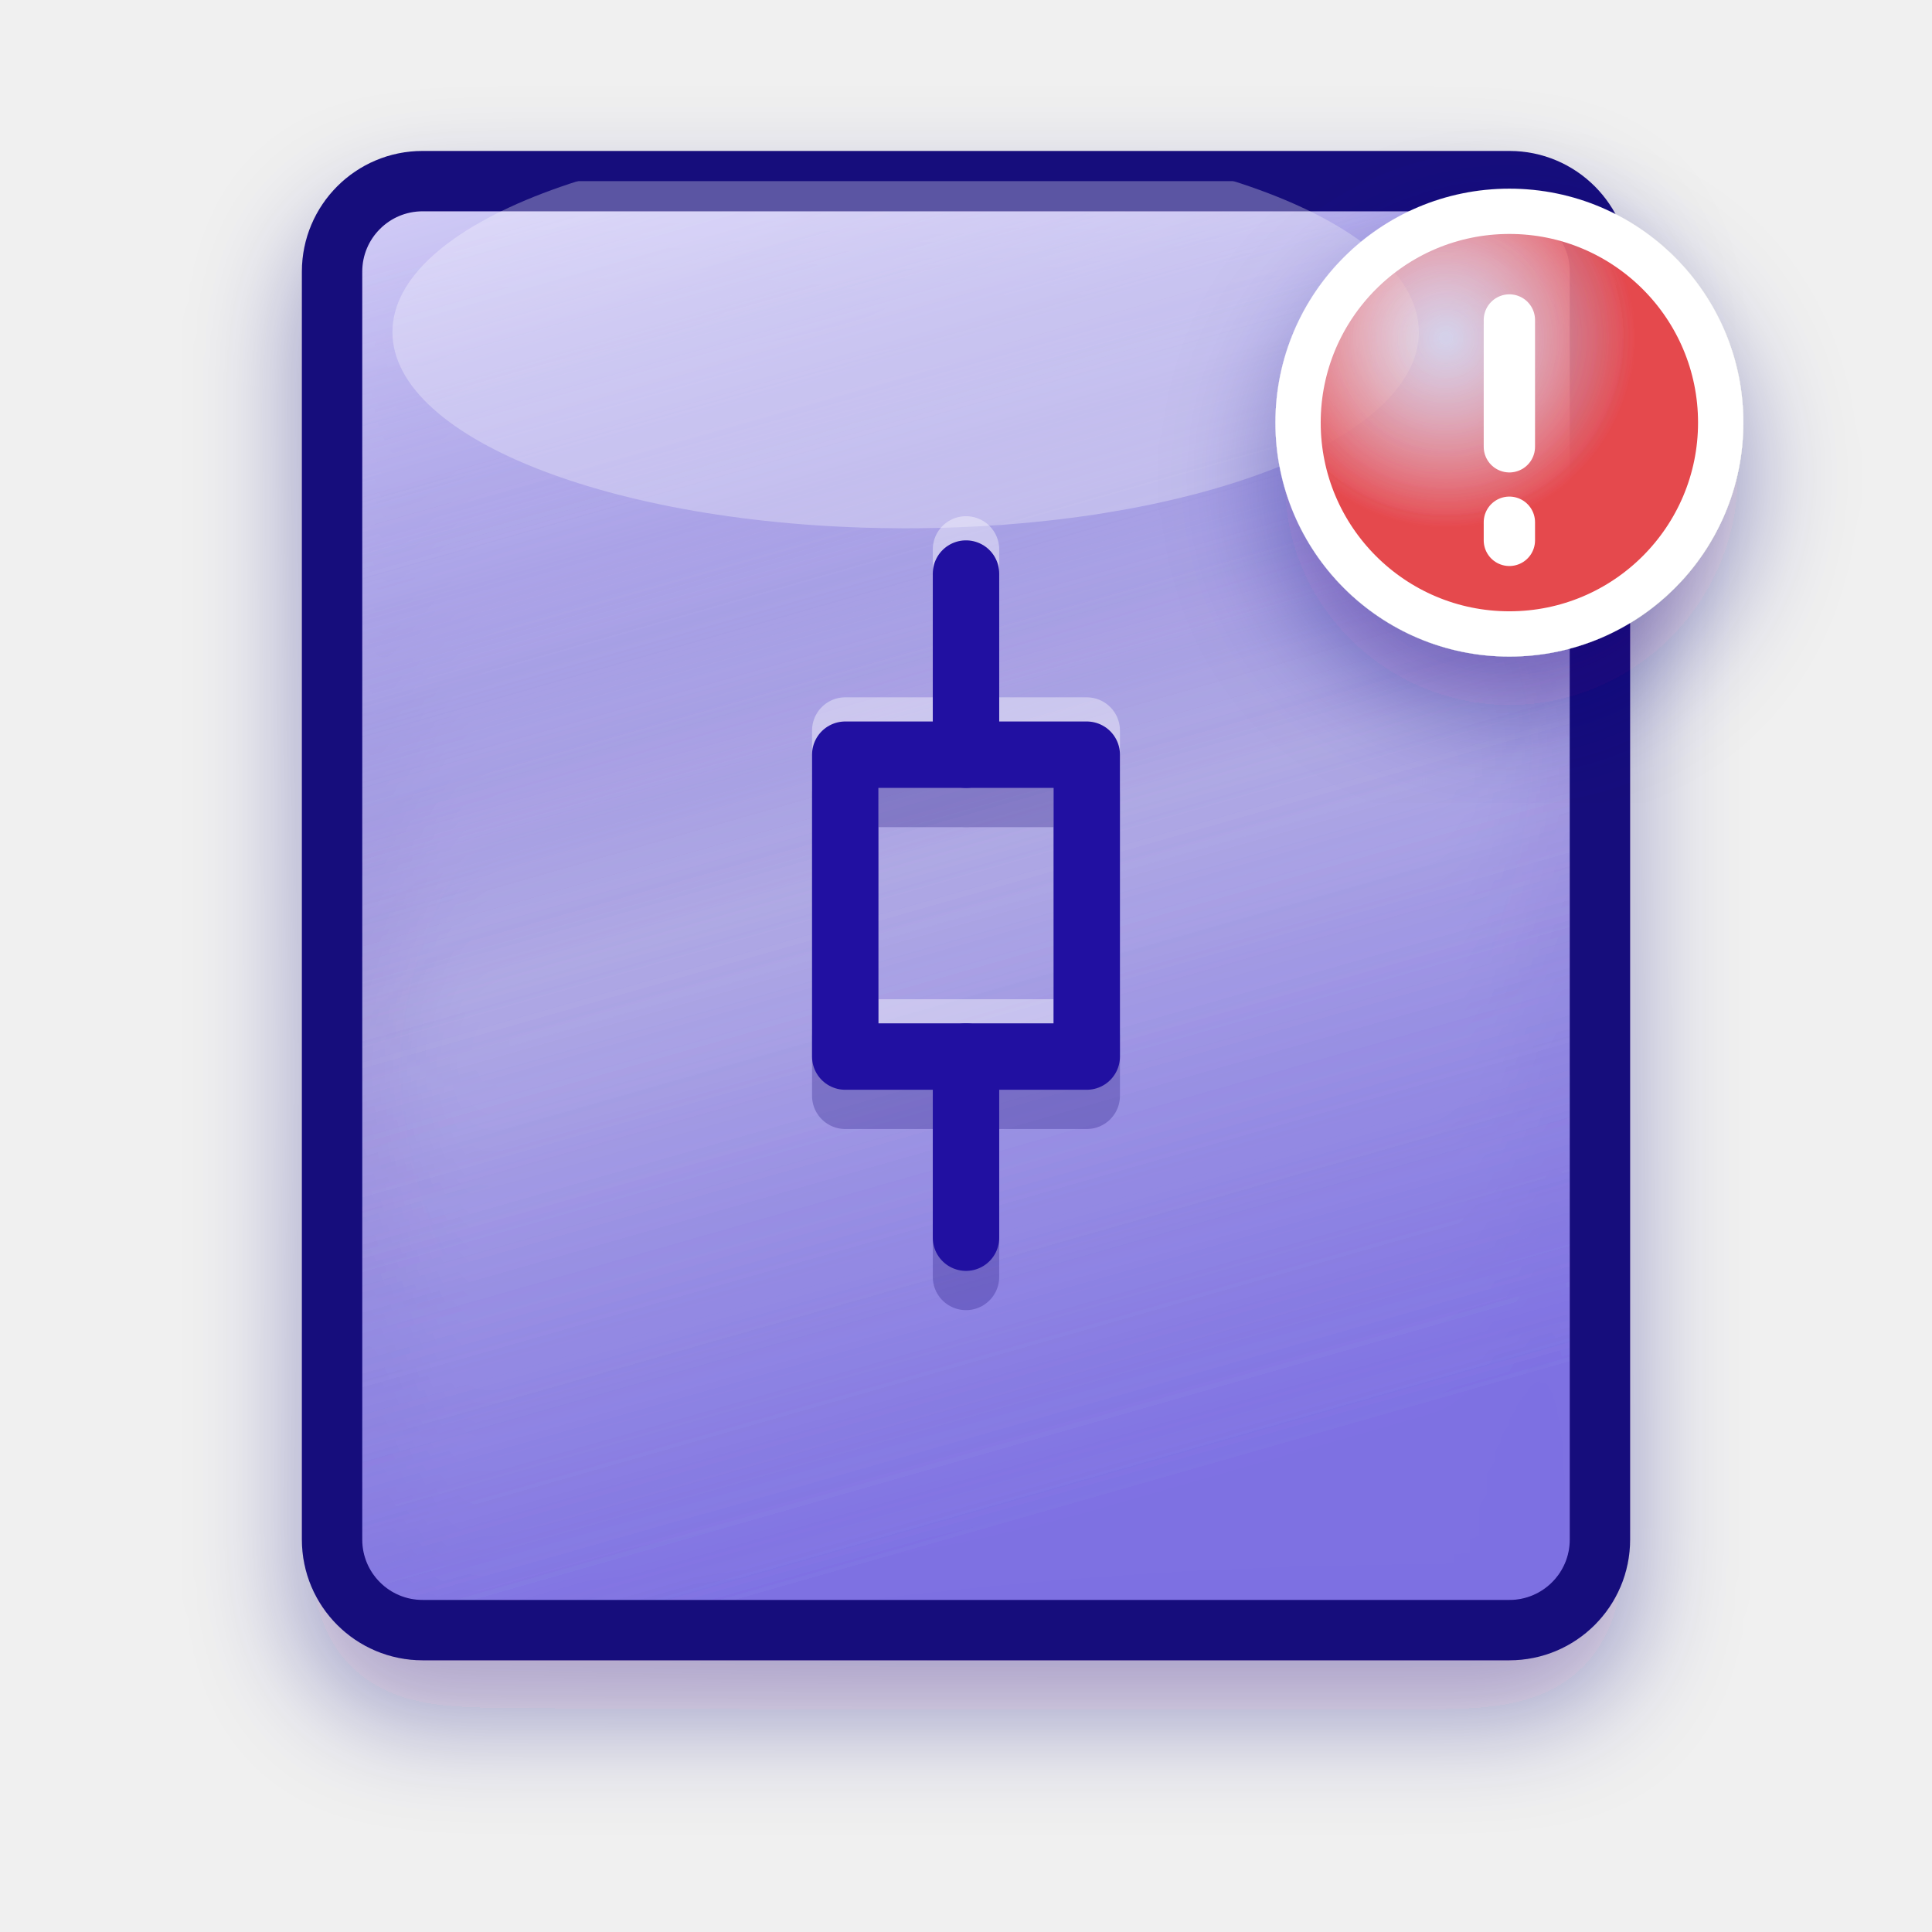
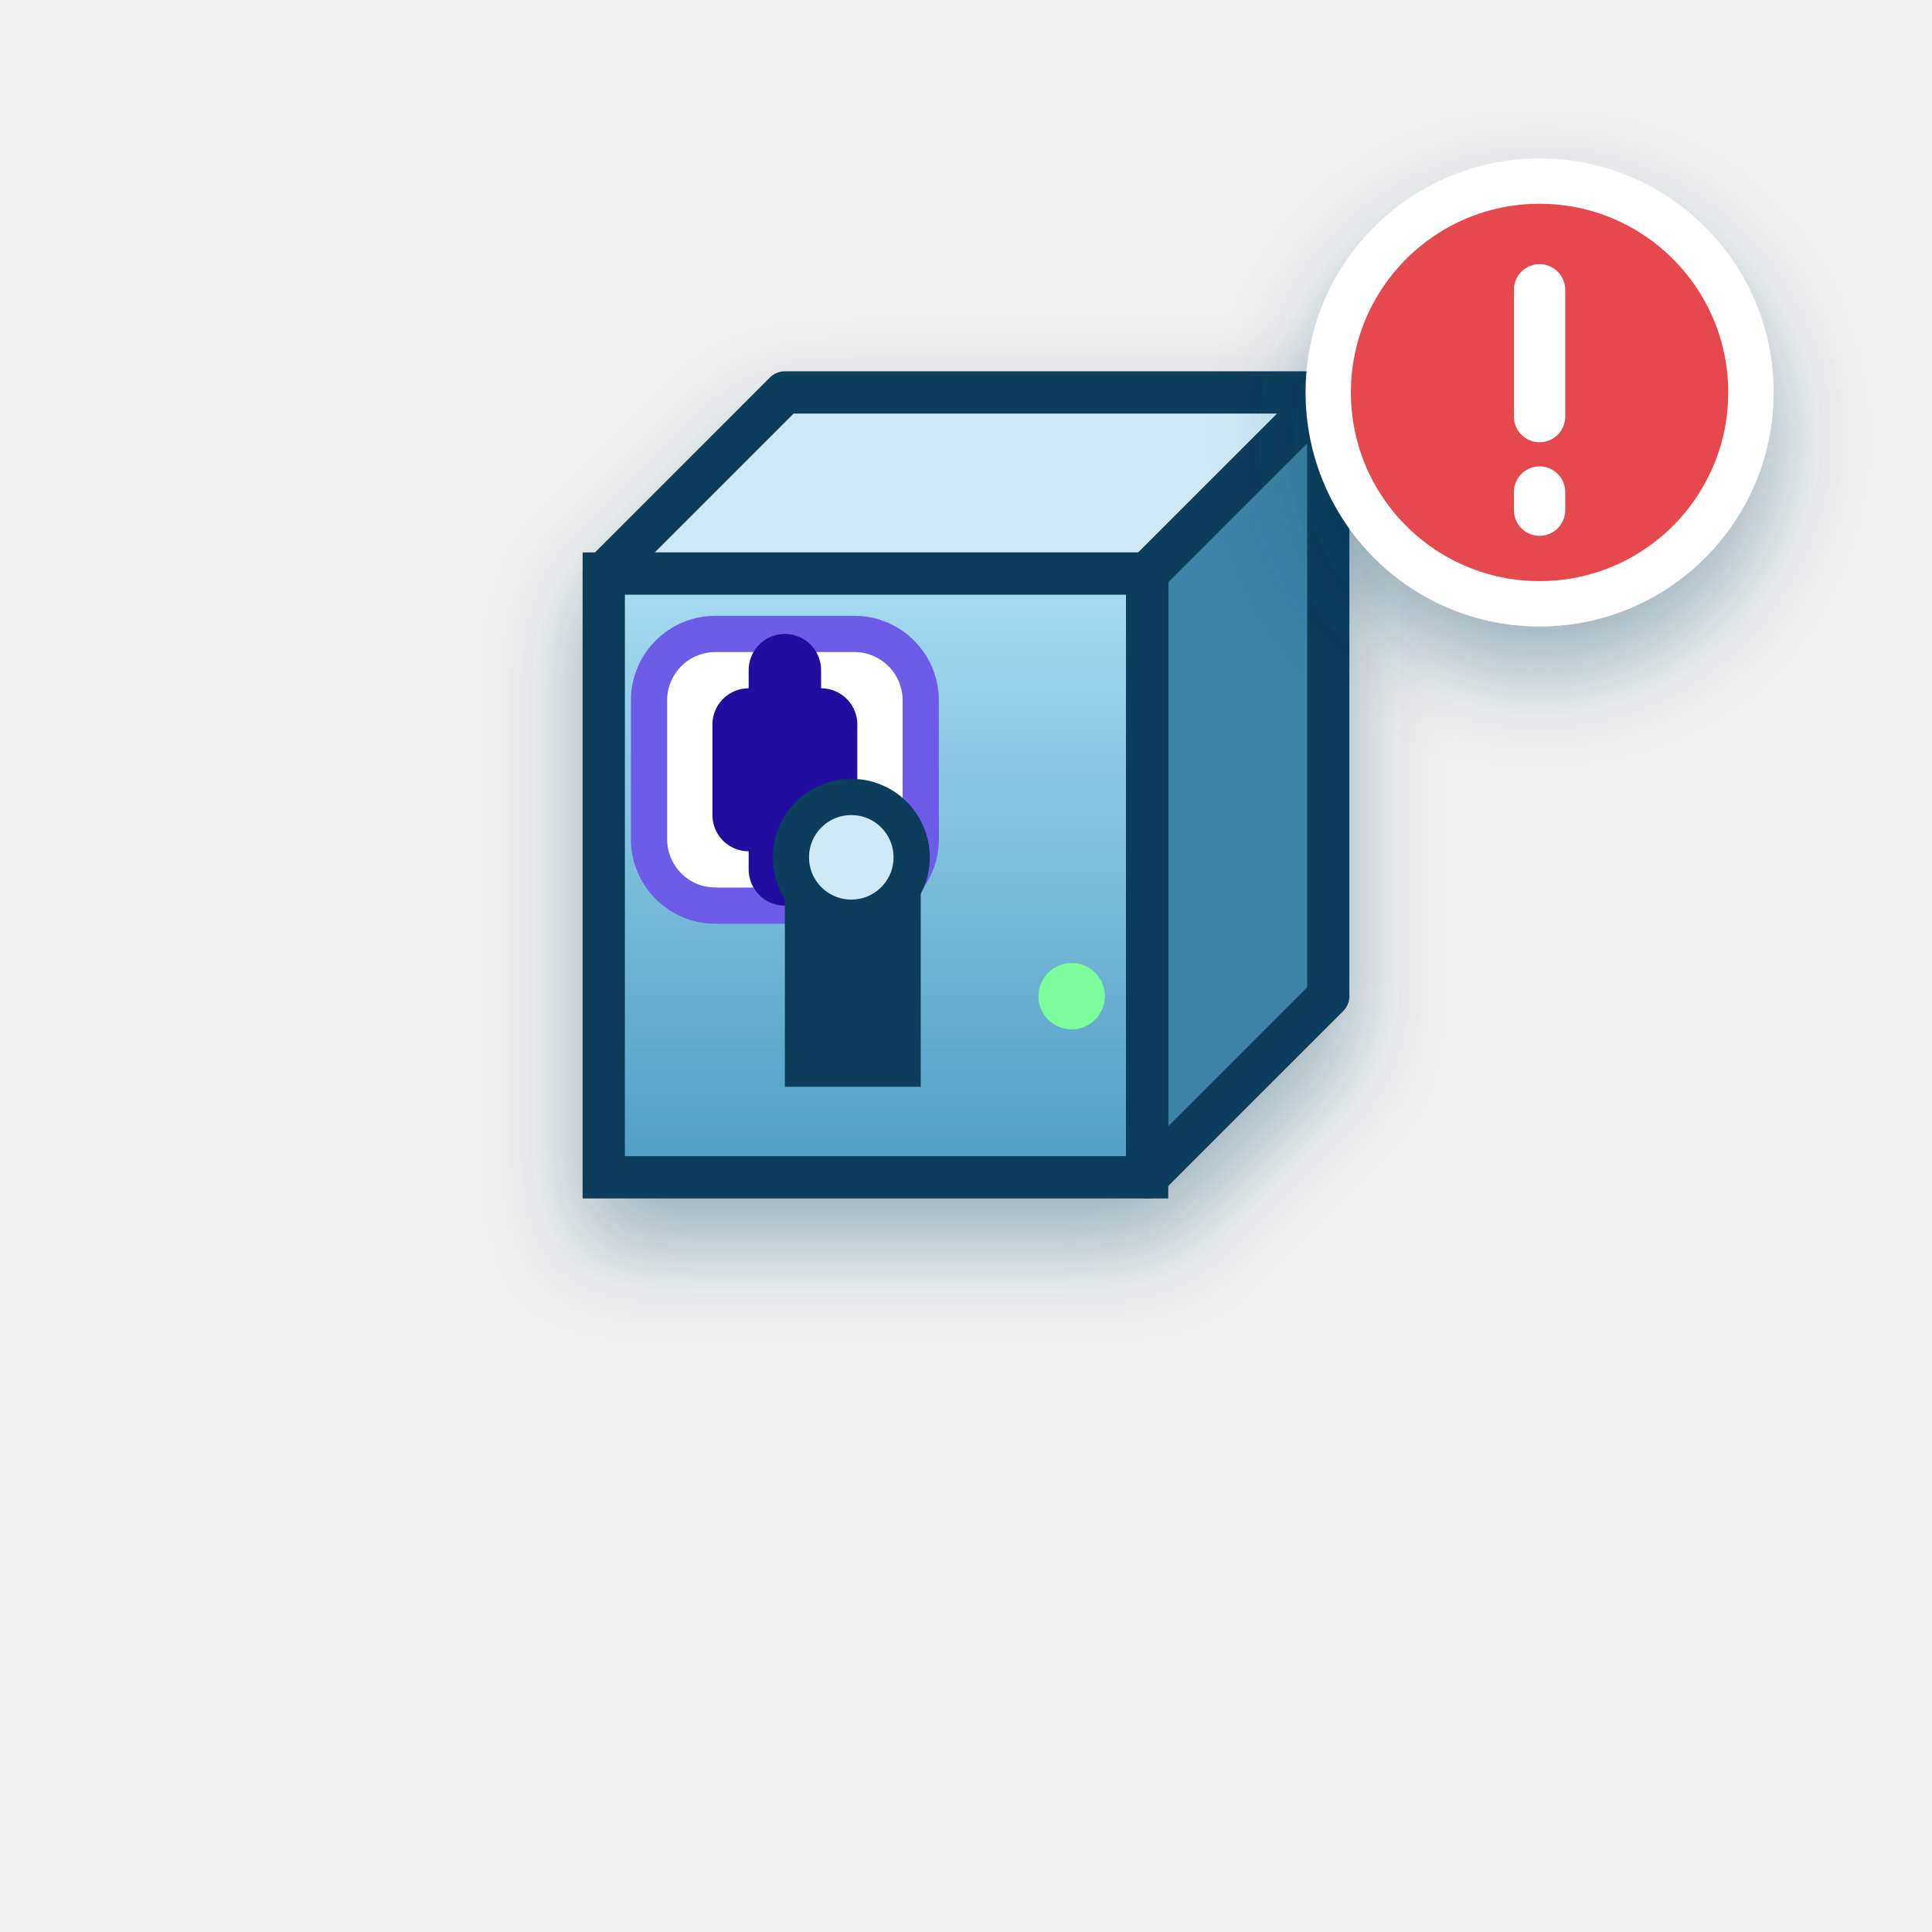
<svg xmlns="http://www.w3.org/2000/svg" viewBox="0 0 64 64" width="64" height="64">
  <defs>
-     <linearGradient id="bg" x1="0" y1="0" x2="0.25" y2="1">
-       <stop offset="0" stop-color="#D6D1F8" />
-       <stop offset="0.55" stop-color="#6C5CE7" stop-opacity="0.35" />
-       <stop offset="1" stop-color="#6C5CE7" stop-opacity="0.75" />
+     <linearGradient id="fg" x1="0" y1="0" x2="0" y2="1">
+       <stop offset="0" stop-color="#A8DCF2" />
+       <stop offset="1" stop-color="#4E9CC4" />
    </linearGradient>
+     <linearGradient id="cg" x1="0" y1="0" x2="1" y2="0">
+       <stop offset="0" stop-color="#8FCDE9" />
+       <stop offset="0.5" stop-color="#5FA8CE" />
+       <stop offset="1" stop-color="#35789E" />
+     </linearGradient>
+     <radialGradient id="sg" cx="0.35" cy="0.3" r="1">
+       <stop offset="0" stop-color="#C9EAF8" />
+       <stop offset="1" stop-color="#4E9CC4" />
+     </radialGradient>
    <filter id="ds" x="-40%" y="-40%" width="180%" height="180%">
-       <feDropShadow dx="0" dy="1.8" stdDeviation="1.8" flood-color="#190C7B" flood-opacity="0.4" />
+       <feDropShadow dx="0" dy="1.5" stdDeviation="1.5" flood-color="#0B3C5D" flood-opacity="0.35" />
    </filter>
-     <clipPath id="cp">
-       <rect x="11" y="6" width="42" height="48" rx="3" />
-     </clipPath>
  </defs>
  <g>
    <g filter="url(#ds)">
-       <rect x="11" y="6" width="42" height="48" rx="3" fill="url(#bg)" stroke="#190C7B" stroke-width="2" />
-     </g>
-     <g clip-path="url(#cp)">
-       <ellipse cx="30" cy="11" rx="17" ry="6.5" fill="#ffffff" opacity="0.3" />
-     </g>
-     <g transform="translate(0 1.3)" opacity="0.28" fill="none" stroke="#190C7B" stroke-width="2.2" stroke-linecap="round" stroke-linejoin="round">
-       <path d="M32 19v6M32 35v6" />
-       <rect x="28" y="25" width="8" height="10" />
-     </g>
-     <g transform="translate(0 -0.8)" opacity="0.4" fill="none" stroke="#ffffff" stroke-width="2.2" stroke-linecap="round" stroke-linejoin="round">
-       <path d="M32 19v6M32 35v6" />
-       <rect x="28" y="25" width="8" height="10" />
-     </g>
-     <g fill="none" stroke="#2110A1" stroke-width="2.2" stroke-linecap="round" stroke-linejoin="round">
-       <path d="M32 19v6M32 35v6" />
-       <rect x="28" y="25" width="8" height="10" />
+       <polygon points="20,19 26,13 44,13 38,19" fill="#CFEAF6" stroke="#0B3C5D" stroke-width="1.4" stroke-linejoin="round" />
+       <polygon points="38,19 44,13 44,33 38,39" fill="#3E84A8" stroke="#0B3C5D" stroke-width="1.4" stroke-linejoin="round" />
+       <rect x="20" y="19" width="18" height="20" fill="url(#fg)" stroke="#0B3C5D" stroke-width="1.4" />
+       <rect x="21.5" y="21.0" width="9" height="9" rx="2.2" fill="#fff" stroke="#6C5CE7" stroke-width="1.2" />
+       <g transform="translate(26 25.5) scale(0.30) translate(-32 -30)" fill="none" stroke="#2110A1" stroke-width="8.0" stroke-linecap="round" stroke-linejoin="round">
+         <path d="M32 19v6M32 35v6" />
+         <rect x="28" y="25" width="8" height="10" />
+       </g>
+       <rect x="26" y="29" width="4.5" height="7" fill="#0B3C5D" />
+       <circle cx="28.2" cy="28.4" r="2" fill="#CFEAF6" stroke="#0B3C5D" stroke-width="1.2" />
+       <circle cx="35.5" cy="33" r="1.1" fill="#7CFC9A" />
    </g>
  </g>
  <g filter="url(#ds)">
-     <circle cx="50" cy="14" r="7" fill="url(#bst)" stroke="#fff" stroke-width="1.5" />
+     <circle cx="51" cy="13" r="7" fill="#E5484D" stroke="#fff" stroke-width="1.5" />
  </g>
-   <defs>
-     <radialGradient id="bst" cx="0.35" cy="0.3" r="1">
-       <stop offset="0" stop-color="#ffffff" stop-opacity="0.55" />
-       <stop offset="0.45" stop-color="#E5484D" />
-       <stop offset="1" stop-color="#E5484D" />
-     </radialGradient>
-   </defs>
-   <path d="M50 10.6v4.2M50 17.3v.6" stroke="#fff" stroke-width="1.7" fill="none" stroke-linecap="round" />
+   <path d="M51 9.6v4.2M51 16.3v.6" stroke="#fff" stroke-width="1.7" fill="none" stroke-linecap="round" />
</svg>
